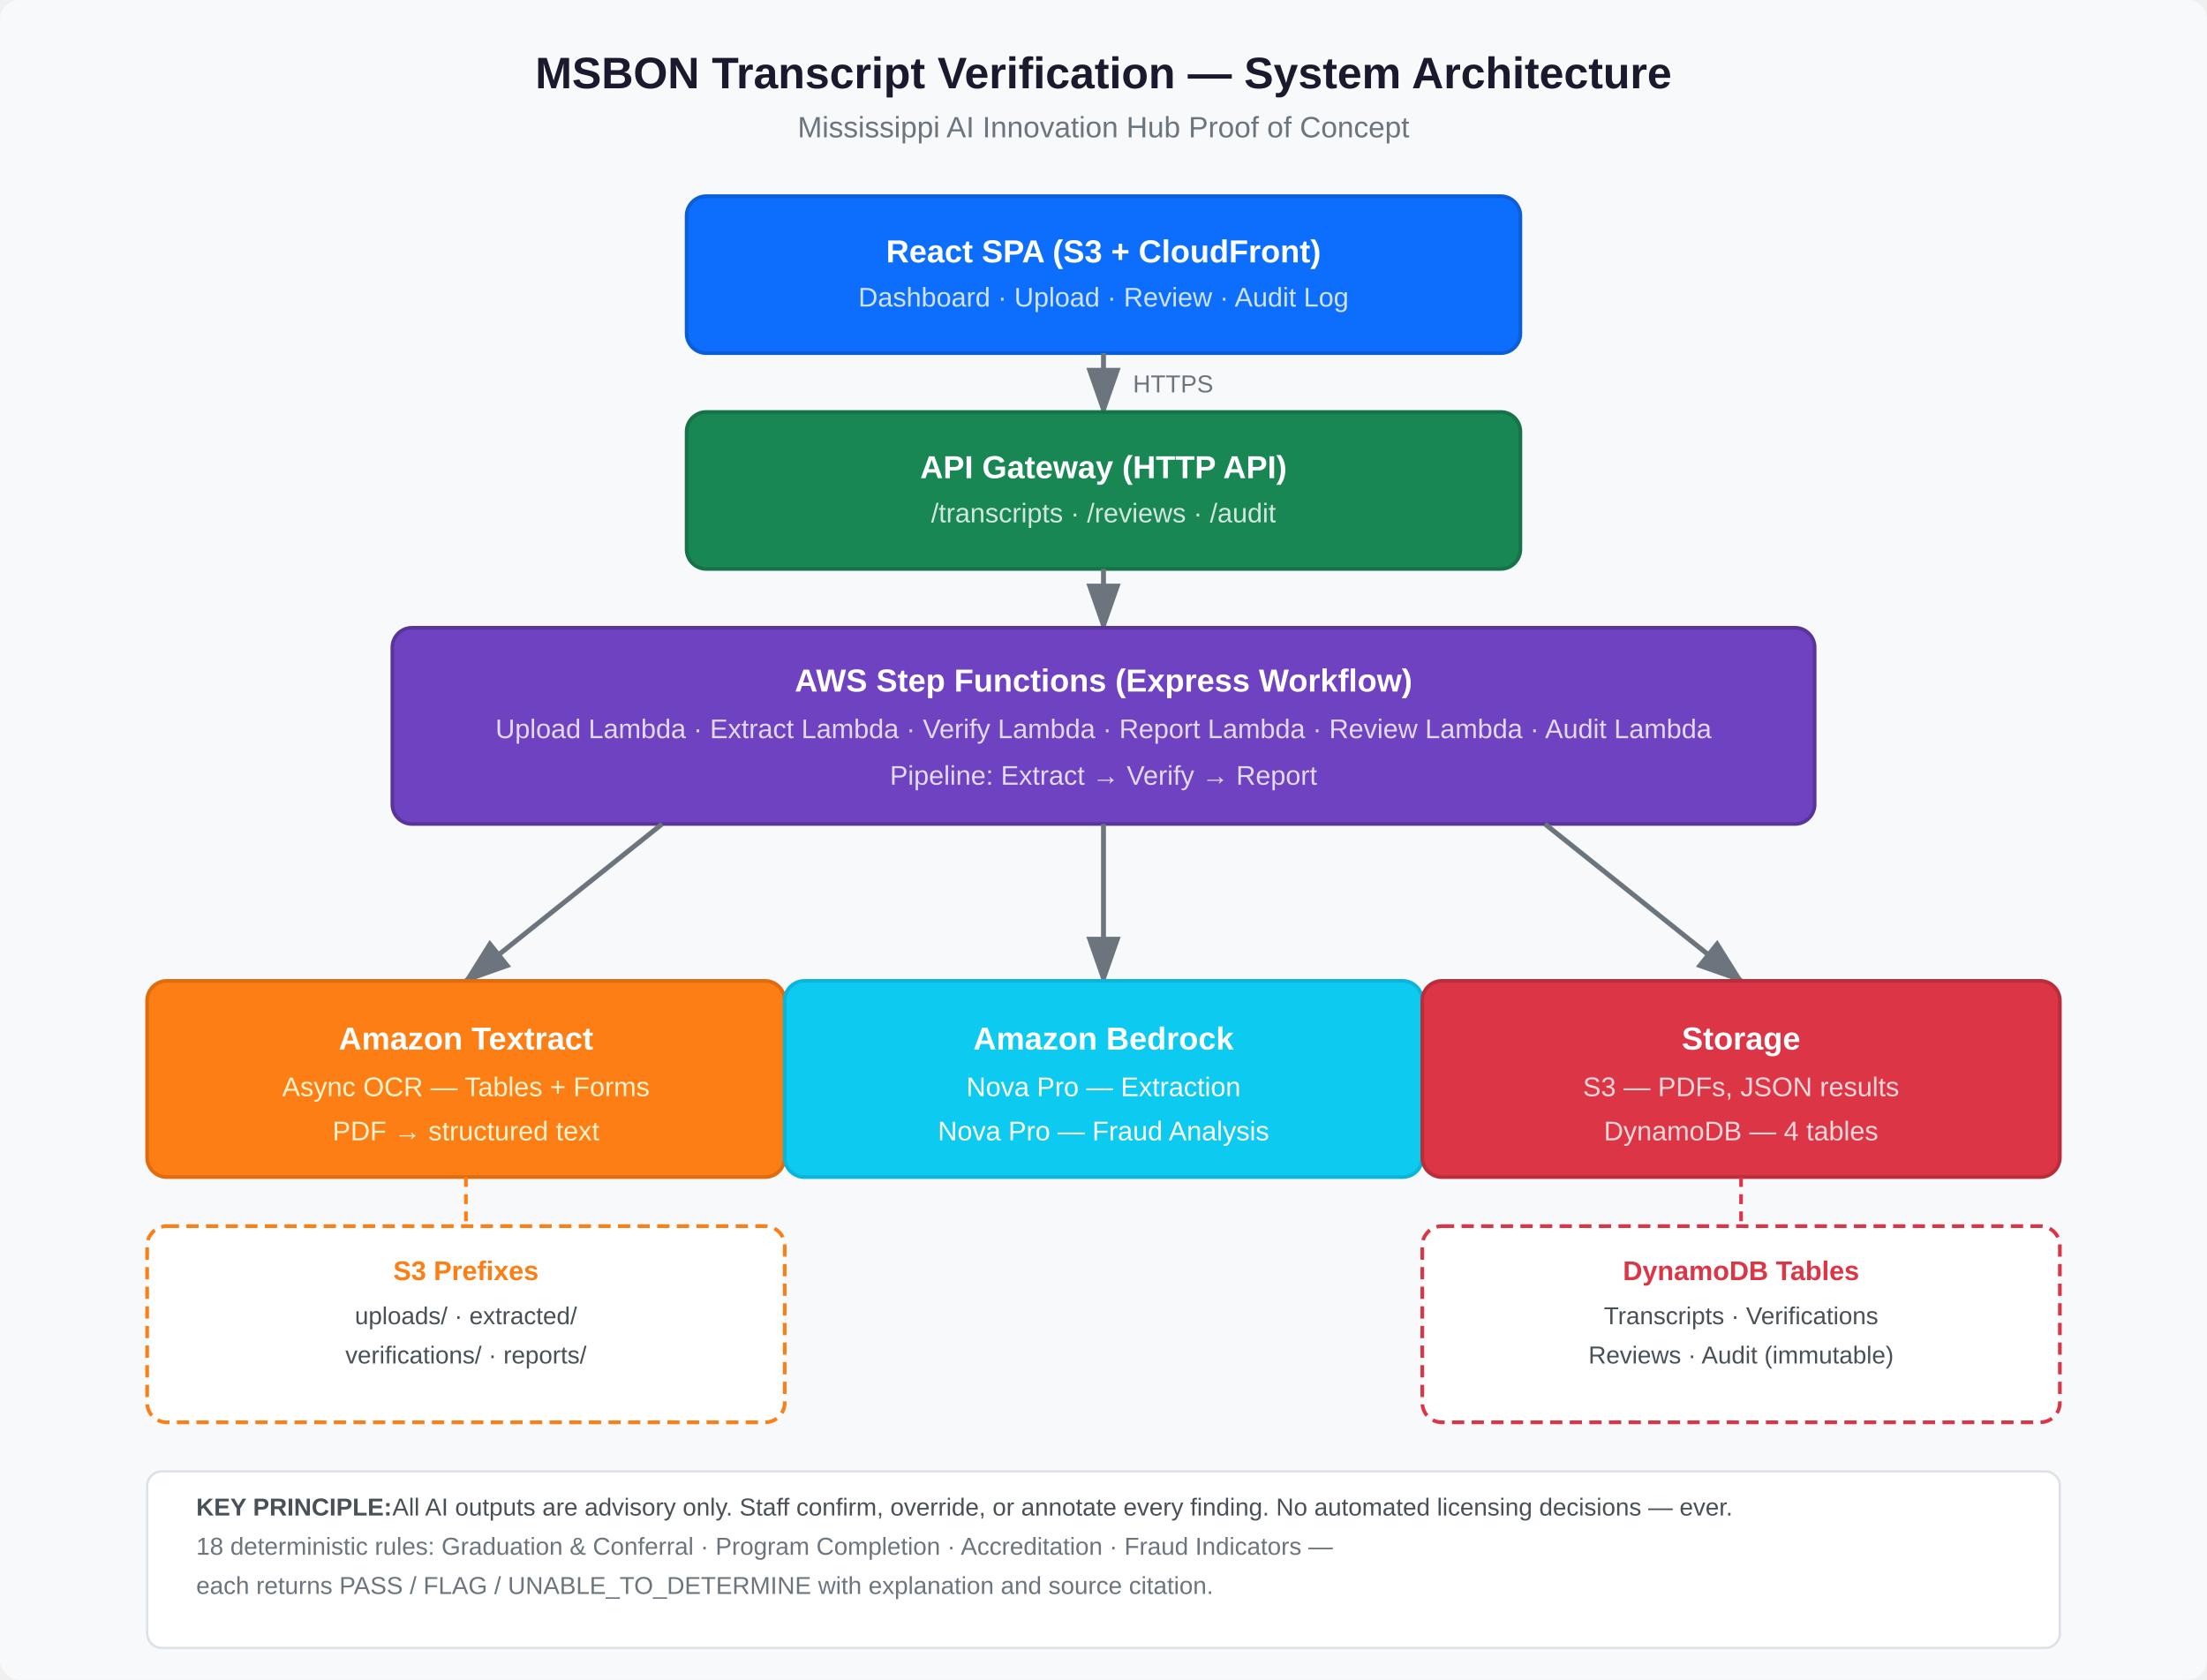
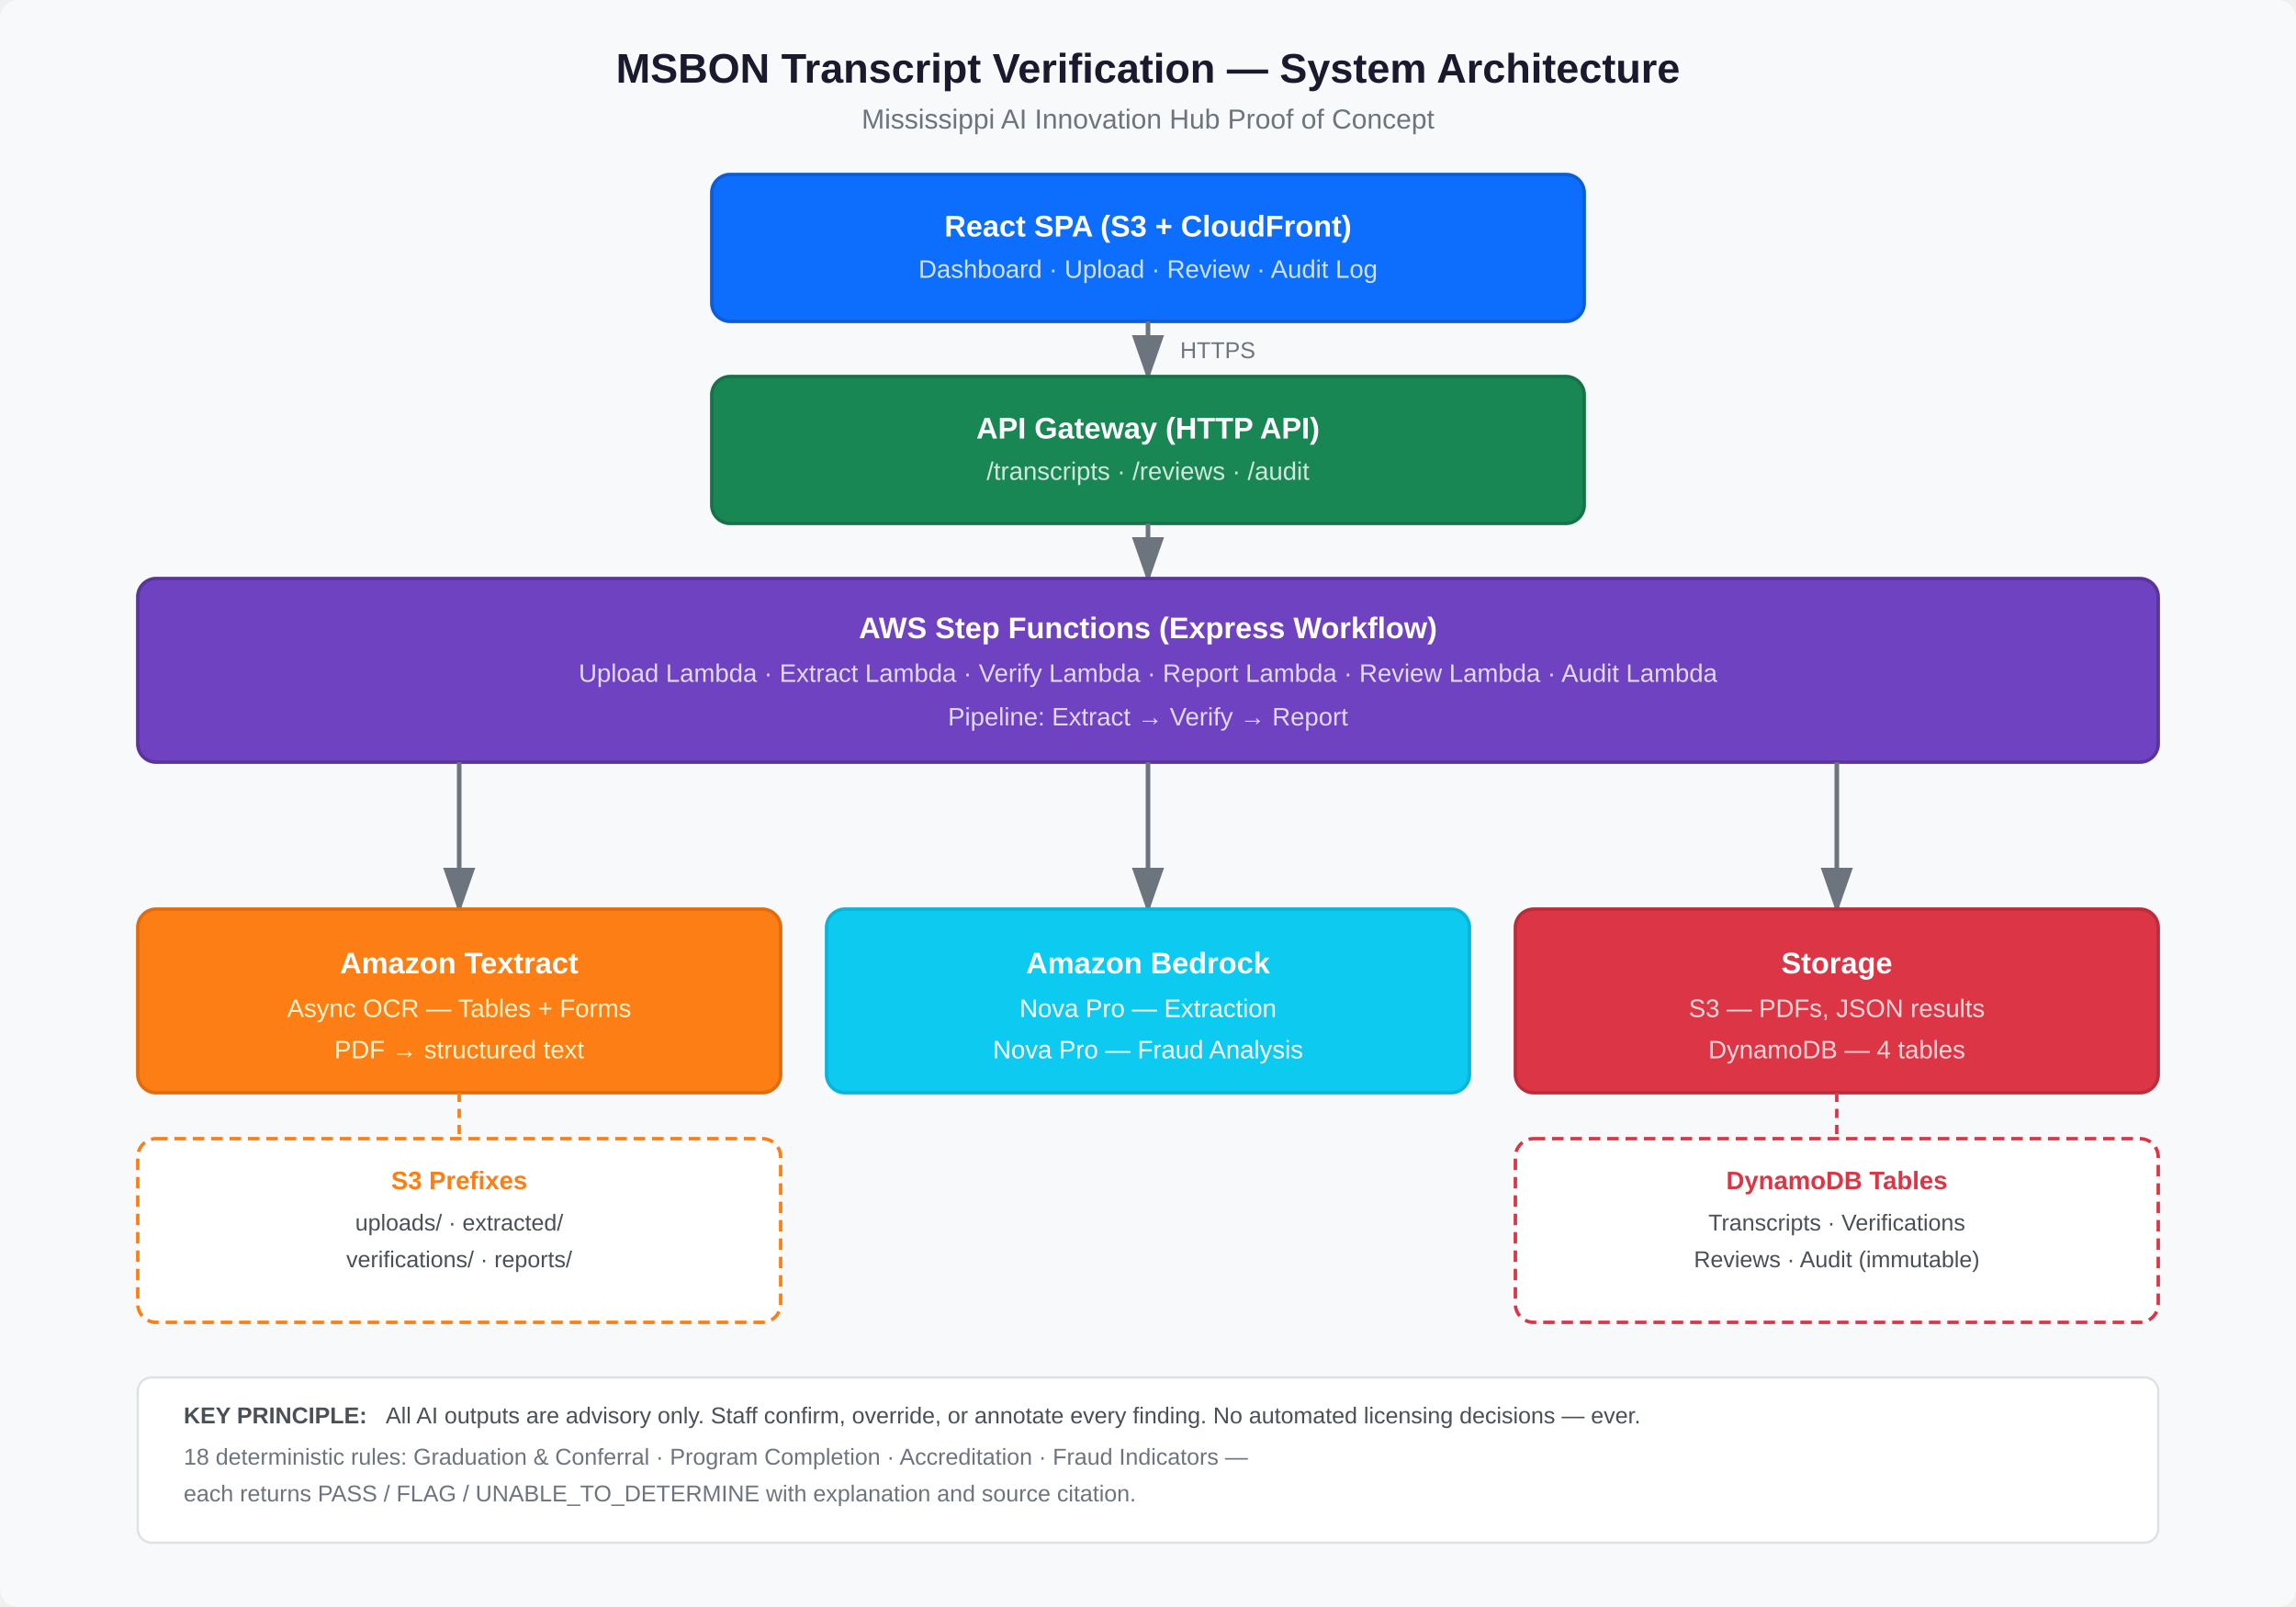
- <svg xmlns="http://www.w3.org/2000/svg" viewBox="0 0 900 685" width="900" height="685" font-family="Segoe UI, Arial, sans-serif">
-   <rect width="900" height="685" fill="#f8f9fa" rx="8" />
-   <text x="450" y="36" text-anchor="middle" font-size="18" font-weight="700" fill="#1a1a2e">MSBON Transcript Verification — System Architecture</text>
-   <text x="450" y="56" text-anchor="middle" font-size="12" fill="#6c757d">Mississippi AI Innovation Hub Proof of Concept</text>
-   <rect x="280" y="80" width="340" height="64" rx="8" fill="#0d6efd" stroke="#0b5ed7" stroke-width="1.5" />
-   <text x="450" y="107" text-anchor="middle" font-size="13" font-weight="700" fill="#fff">React SPA (S3 + CloudFront)</text>
-   <text x="450" y="125" text-anchor="middle" font-size="11" fill="#cfe2ff">Dashboard · Upload · Review · Audit Log</text>
-   <line x1="450" y1="144" x2="450" y2="168" stroke="#6c757d" stroke-width="2" marker-end="url(#arrow)" />
-   <text x="462" y="160" font-size="10" fill="#6c757d">HTTPS</text>
-   <rect x="280" y="168" width="340" height="64" rx="8" fill="#198754" stroke="#157347" stroke-width="1.5" />
-   <text x="450" y="195" text-anchor="middle" font-size="13" font-weight="700" fill="#fff">API Gateway (HTTP API)</text>
-   <text x="450" y="213" text-anchor="middle" font-size="11" fill="#d1e7dd">/transcripts · /reviews · /audit</text>
-   <line x1="450" y1="232" x2="450" y2="256" stroke="#6c757d" stroke-width="2" marker-end="url(#arrow)" />
-   <rect x="160" y="256" width="580" height="80" rx="8" fill="#6f42c1" stroke="#59359a" stroke-width="1.5" />
-   <text x="450" y="282" text-anchor="middle" font-size="13" font-weight="700" fill="#fff">AWS Step Functions (Express Workflow)</text>
-   <text x="450" y="301" text-anchor="middle" font-size="11" fill="#e2d9f3">Upload Lambda · Extract Lambda · Verify Lambda · Report Lambda · Review Lambda · Audit Lambda</text>
-   <text x="450" y="320" text-anchor="middle" font-size="11" fill="#e2d9f3">Pipeline: Extract → Verify → Report</text>
-   <line x1="270" y1="336" x2="190" y2="400" stroke="#6c757d" stroke-width="2" marker-end="url(#arrow)" />
-   <line x1="450" y1="336" x2="450" y2="400" stroke="#6c757d" stroke-width="2" marker-end="url(#arrow)" />
-   <line x1="630" y1="336" x2="710" y2="400" stroke="#6c757d" stroke-width="2" marker-end="url(#arrow)" />
-   <rect x="60" y="400" width="260" height="80" rx="8" fill="#fd7e14" stroke="#e06c0e" stroke-width="1.5" />
-   <text x="190" y="428" text-anchor="middle" font-size="13" font-weight="700" fill="#fff">Amazon Textract</text>
-   <text x="190" y="447" text-anchor="middle" font-size="11" fill="#fff3cd">Async OCR — Tables + Forms</text>
-   <text x="190" y="465" text-anchor="middle" font-size="11" fill="#fff3cd">PDF → structured text</text>
-   <rect x="320" y="400" width="260" height="80" rx="8" fill="#0dcaf0" stroke="#0bb5d9" stroke-width="1.5" />
-   <text x="450" y="428" text-anchor="middle" font-size="13" font-weight="700" fill="#fff">Amazon Bedrock</text>
-   <text x="450" y="447" text-anchor="middle" font-size="11" fill="#fff">Nova Pro — Extraction</text>
-   <text x="450" y="465" text-anchor="middle" font-size="11" fill="#fff">Nova Pro — Fraud Analysis</text>
-   <rect x="580" y="400" width="260" height="80" rx="8" fill="#dc3545" stroke="#bb2d3b" stroke-width="1.5" />
-   <text x="710" y="428" text-anchor="middle" font-size="13" font-weight="700" fill="#fff">Storage</text>
-   <text x="710" y="447" text-anchor="middle" font-size="11" fill="#f8d7da">S3 — PDFs, JSON results</text>
-   <text x="710" y="465" text-anchor="middle" font-size="11" fill="#f8d7da">DynamoDB — 4 tables</text>
-   <rect x="580" y="500" width="260" height="80" rx="8" fill="#fff" stroke="#dc3545" stroke-width="1.5" stroke-dasharray="5,3" />
-   <text x="710" y="522" text-anchor="middle" font-size="11" font-weight="700" fill="#dc3545">DynamoDB Tables</text>
-   <text x="710" y="540" text-anchor="middle" font-size="10" fill="#495057">Transcripts · Verifications</text>
-   <text x="710" y="556" text-anchor="middle" font-size="10" fill="#495057">Reviews · Audit (immutable)</text>
-   <line x1="710" y1="480" x2="710" y2="500" stroke="#dc3545" stroke-width="1.5" stroke-dasharray="4,3" />
-   <rect x="60" y="500" width="260" height="80" rx="8" fill="#fff" stroke="#fd7e14" stroke-width="1.5" stroke-dasharray="5,3" />
-   <text x="190" y="522" text-anchor="middle" font-size="11" font-weight="700" fill="#fd7e14">S3 Prefixes</text>
-   <text x="190" y="540" text-anchor="middle" font-size="10" fill="#495057">uploads/ · extracted/</text>
-   <text x="190" y="556" text-anchor="middle" font-size="10" fill="#495057">verifications/ · reports/</text>
-   <line x1="190" y1="480" x2="190" y2="500" stroke="#fd7e14" stroke-width="1.5" stroke-dasharray="4,3" />
-   <rect x="60" y="600" width="780" height="72" rx="6" fill="#fff" stroke="#dee2e6" stroke-width="1" />
-   <text x="80" y="618" font-size="10" font-weight="700" fill="#495057">KEY PRINCIPLE:</text>
-   <text x="160" y="618" font-size="10" fill="#495057">All AI outputs are advisory only. Staff confirm, override, or annotate every finding. No automated licensing decisions — ever.</text>
-   <text x="80" y="634" font-size="10" fill="#6c757d">18 deterministic rules: Graduation &amp; Conferral · Program Completion · Accreditation · Fraud Indicators —</text>
-   <text x="80" y="650" font-size="10" fill="#6c757d">each returns PASS / FLAG / UNABLE_TO_DETERMINE with explanation and source citation.</text>
+ <svg xmlns="http://www.w3.org/2000/svg" viewBox="0 0 1000 700" width="1000" height="700" font-family="Segoe UI, Arial, sans-serif">
+   <rect width="1000" height="700" fill="#f8f9fa" rx="8" />
  <defs>
    <marker id="arrow" markerWidth="10" markerHeight="7" refX="9" refY="3.5" orient="auto">
      <polygon points="0 0, 10 3.5, 0 7" fill="#6c757d" />
    </marker>
  </defs>
+   <text x="500" y="36" text-anchor="middle" font-size="18" font-weight="700" fill="#1a1a2e">MSBON Transcript Verification — System Architecture</text>
+   <text x="500" y="56" text-anchor="middle" font-size="12" fill="#6c757d">Mississippi AI Innovation Hub Proof of Concept</text>
+   <rect x="310" y="76" width="380" height="64" rx="8" fill="#0d6efd" stroke="#0b5ed7" stroke-width="1.5" />
+   <text x="500" y="103" text-anchor="middle" font-size="13" font-weight="700" fill="#fff">React SPA (S3 + CloudFront)</text>
+   <text x="500" y="121" text-anchor="middle" font-size="11" fill="#cfe2ff">Dashboard · Upload · Review · Audit Log</text>
+   <line x1="500" y1="140" x2="500" y2="164" stroke="#6c757d" stroke-width="2" marker-end="url(#arrow)" />
+   <text x="514" y="156" font-size="10" fill="#6c757d">HTTPS</text>
+   <rect x="310" y="164" width="380" height="64" rx="8" fill="#198754" stroke="#157347" stroke-width="1.5" />
+   <text x="500" y="191" text-anchor="middle" font-size="13" font-weight="700" fill="#fff">API Gateway (HTTP API)</text>
+   <text x="500" y="209" text-anchor="middle" font-size="11" fill="#d1e7dd">/transcripts · /reviews · /audit</text>
+   <line x1="500" y1="228" x2="500" y2="252" stroke="#6c757d" stroke-width="2" marker-end="url(#arrow)" />
+   <rect x="60" y="252" width="880" height="80" rx="8" fill="#6f42c1" stroke="#59359a" stroke-width="1.5" />
+   <text x="500" y="278" text-anchor="middle" font-size="13" font-weight="700" fill="#fff">AWS Step Functions (Express Workflow)</text>
+   <text x="500" y="297" text-anchor="middle" font-size="11" fill="#e2d9f3">Upload Lambda · Extract Lambda · Verify Lambda · Report Lambda · Review Lambda · Audit Lambda</text>
+   <text x="500" y="316" text-anchor="middle" font-size="11" fill="#e2d9f3">Pipeline: Extract → Verify → Report</text>
+   <line x1="200" y1="332" x2="200" y2="396" stroke="#6c757d" stroke-width="2" marker-end="url(#arrow)" />
+   <line x1="500" y1="332" x2="500" y2="396" stroke="#6c757d" stroke-width="2" marker-end="url(#arrow)" />
+   <line x1="800" y1="332" x2="800" y2="396" stroke="#6c757d" stroke-width="2" marker-end="url(#arrow)" />
+   <rect x="60" y="396" width="280" height="80" rx="8" fill="#fd7e14" stroke="#e06c0e" stroke-width="1.5" />
+   <text x="200" y="424" text-anchor="middle" font-size="13" font-weight="700" fill="#fff">Amazon Textract</text>
+   <text x="200" y="443" text-anchor="middle" font-size="11" fill="#fff3cd">Async OCR — Tables + Forms</text>
+   <text x="200" y="461" text-anchor="middle" font-size="11" fill="#fff3cd">PDF → structured text</text>
+   <rect x="360" y="396" width="280" height="80" rx="8" fill="#0dcaf0" stroke="#0bb5d9" stroke-width="1.5" />
+   <text x="500" y="424" text-anchor="middle" font-size="13" font-weight="700" fill="#fff">Amazon Bedrock</text>
+   <text x="500" y="443" text-anchor="middle" font-size="11" fill="#fff">Nova Pro — Extraction</text>
+   <text x="500" y="461" text-anchor="middle" font-size="11" fill="#fff">Nova Pro — Fraud Analysis</text>
+   <rect x="660" y="396" width="280" height="80" rx="8" fill="#dc3545" stroke="#bb2d3b" stroke-width="1.5" />
+   <text x="800" y="424" text-anchor="middle" font-size="13" font-weight="700" fill="#fff">Storage</text>
+   <text x="800" y="443" text-anchor="middle" font-size="11" fill="#f8d7da">S3 — PDFs, JSON results</text>
+   <text x="800" y="461" text-anchor="middle" font-size="11" fill="#f8d7da">DynamoDB — 4 tables</text>
+   <line x1="200" y1="476" x2="200" y2="496" stroke="#fd7e14" stroke-width="1.5" stroke-dasharray="4,3" />
+   <rect x="60" y="496" width="280" height="80" rx="8" fill="#fff" stroke="#fd7e14" stroke-width="1.5" stroke-dasharray="5,3" />
+   <text x="200" y="518" text-anchor="middle" font-size="11" font-weight="700" fill="#fd7e14">S3 Prefixes</text>
+   <text x="200" y="536" text-anchor="middle" font-size="10" fill="#495057">uploads/ · extracted/</text>
+   <text x="200" y="552" text-anchor="middle" font-size="10" fill="#495057">verifications/ · reports/</text>
+   <line x1="800" y1="476" x2="800" y2="496" stroke="#dc3545" stroke-width="1.5" stroke-dasharray="4,3" />
+   <rect x="660" y="496" width="280" height="80" rx="8" fill="#fff" stroke="#dc3545" stroke-width="1.5" stroke-dasharray="5,3" />
+   <text x="800" y="518" text-anchor="middle" font-size="11" font-weight="700" fill="#dc3545">DynamoDB Tables</text>
+   <text x="800" y="536" text-anchor="middle" font-size="10" fill="#495057">Transcripts · Verifications</text>
+   <text x="800" y="552" text-anchor="middle" font-size="10" fill="#495057">Reviews · Audit (immutable)</text>
+   <rect x="60" y="600" width="880" height="72" rx="6" fill="#fff" stroke="#dee2e6" stroke-width="1" />
+   <text x="80" y="620" font-size="10" font-weight="700" fill="#495057">KEY PRINCIPLE:</text>
+   <text x="168" y="620" font-size="10" fill="#495057">All AI outputs are advisory only. Staff confirm, override, or annotate every finding. No automated licensing decisions — ever.</text>
+   <text x="80" y="638" font-size="10" fill="#6c757d">18 deterministic rules: Graduation &amp; Conferral · Program Completion · Accreditation · Fraud Indicators —</text>
+   <text x="80" y="654" font-size="10" fill="#6c757d">each returns PASS / FLAG / UNABLE_TO_DETERMINE with explanation and source citation.</text>
</svg>
